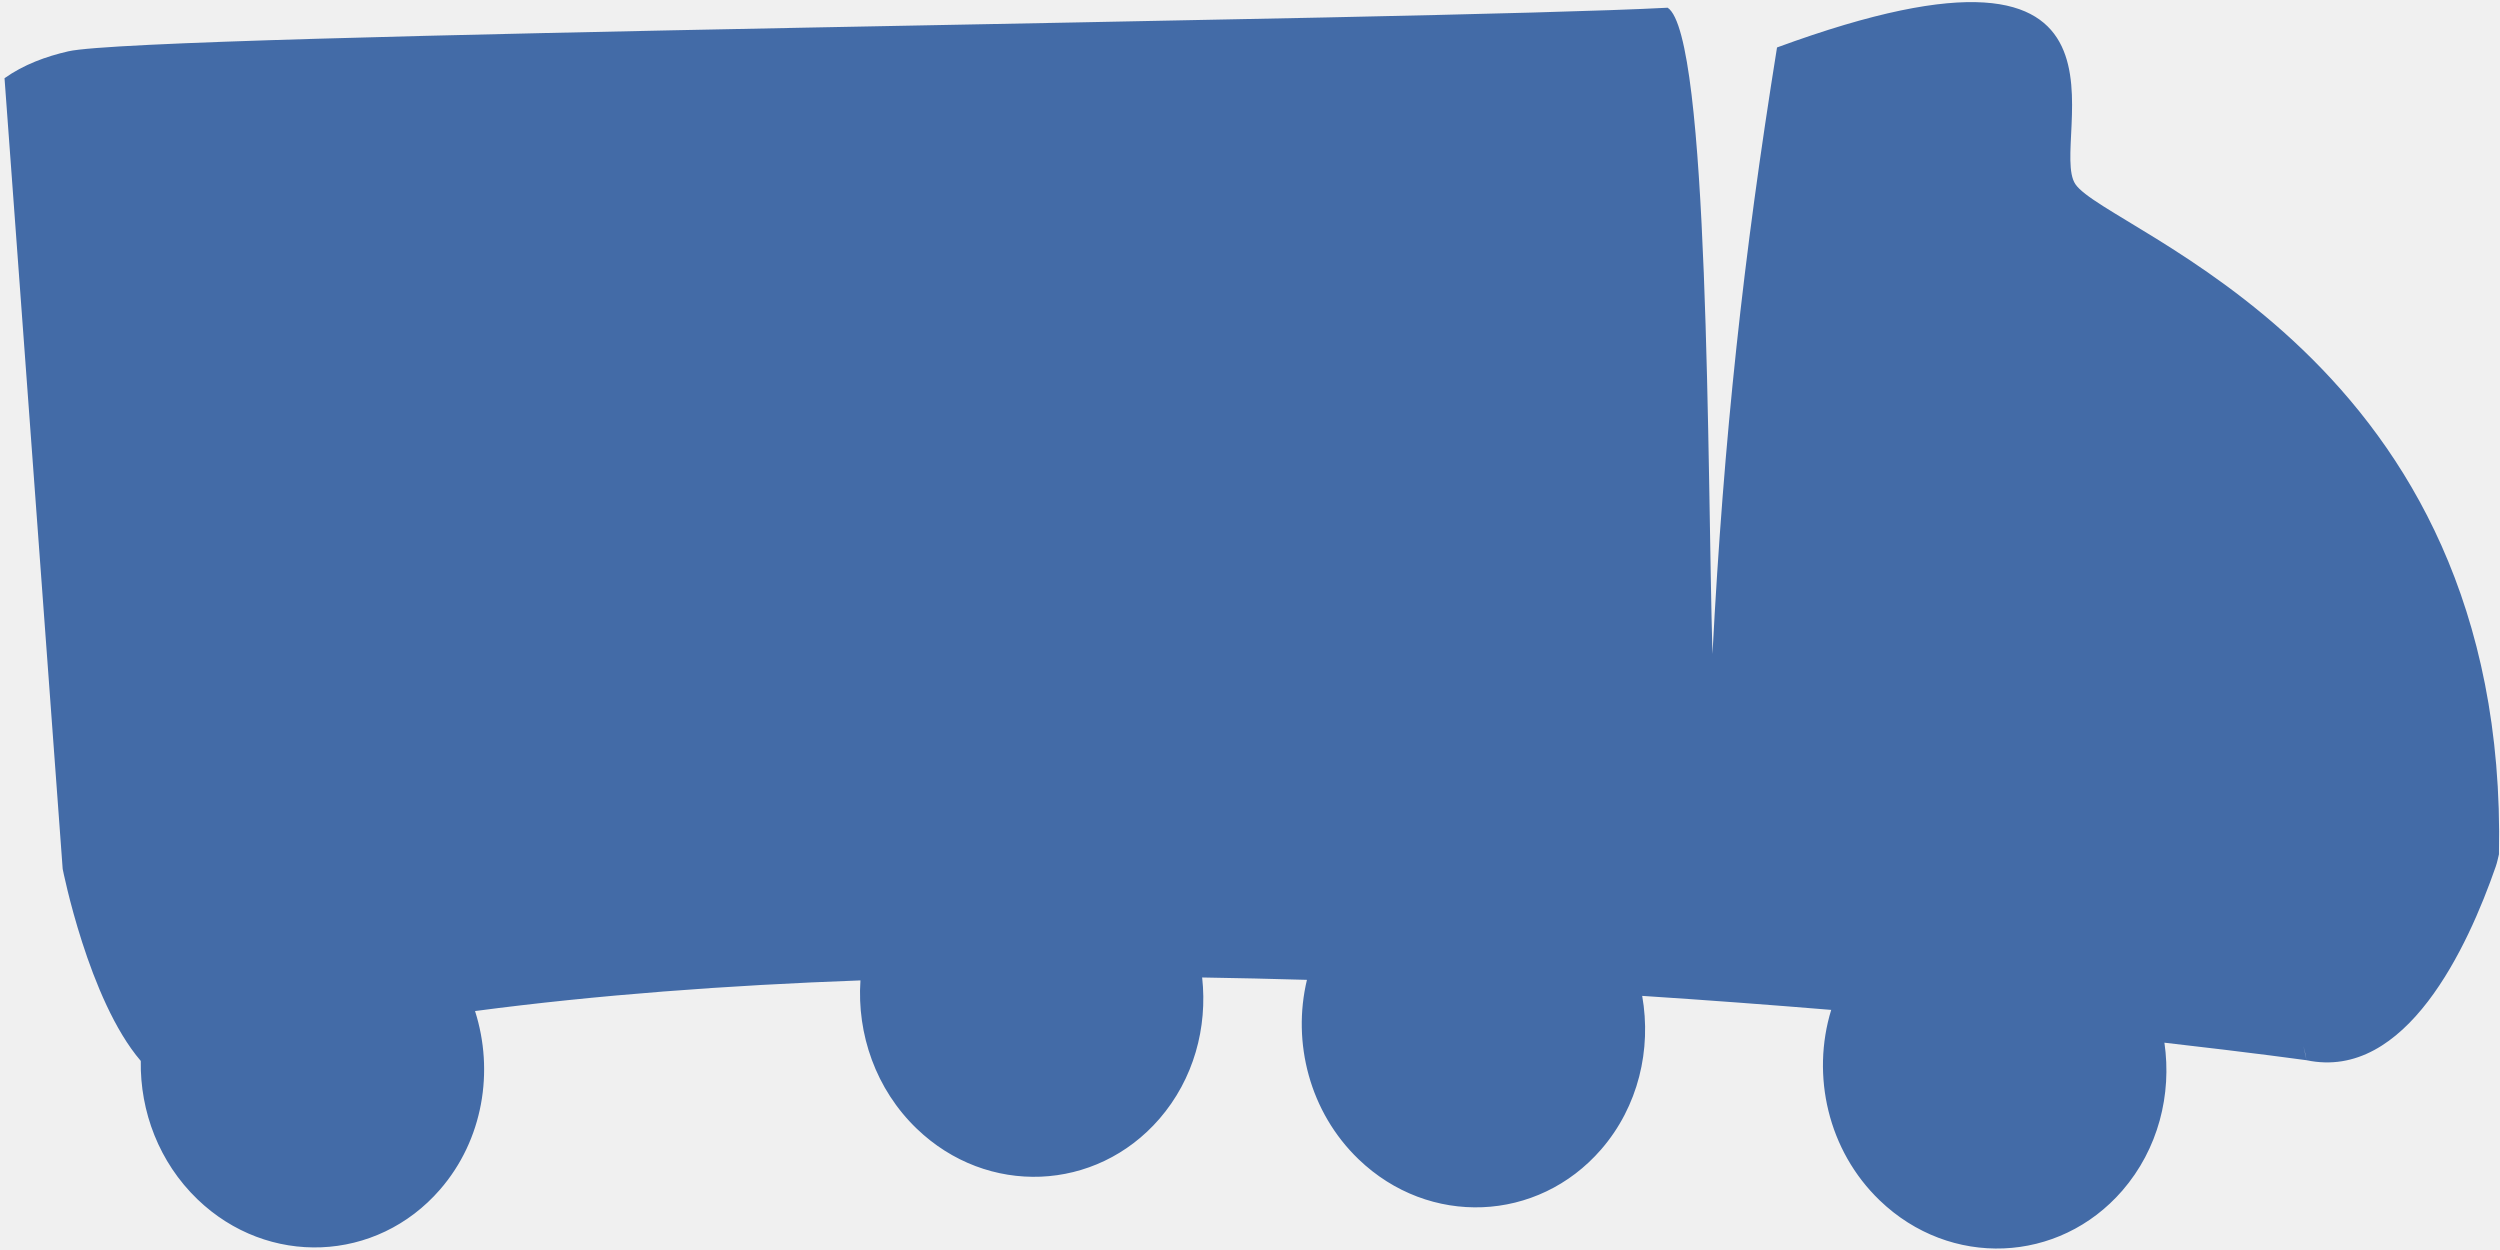
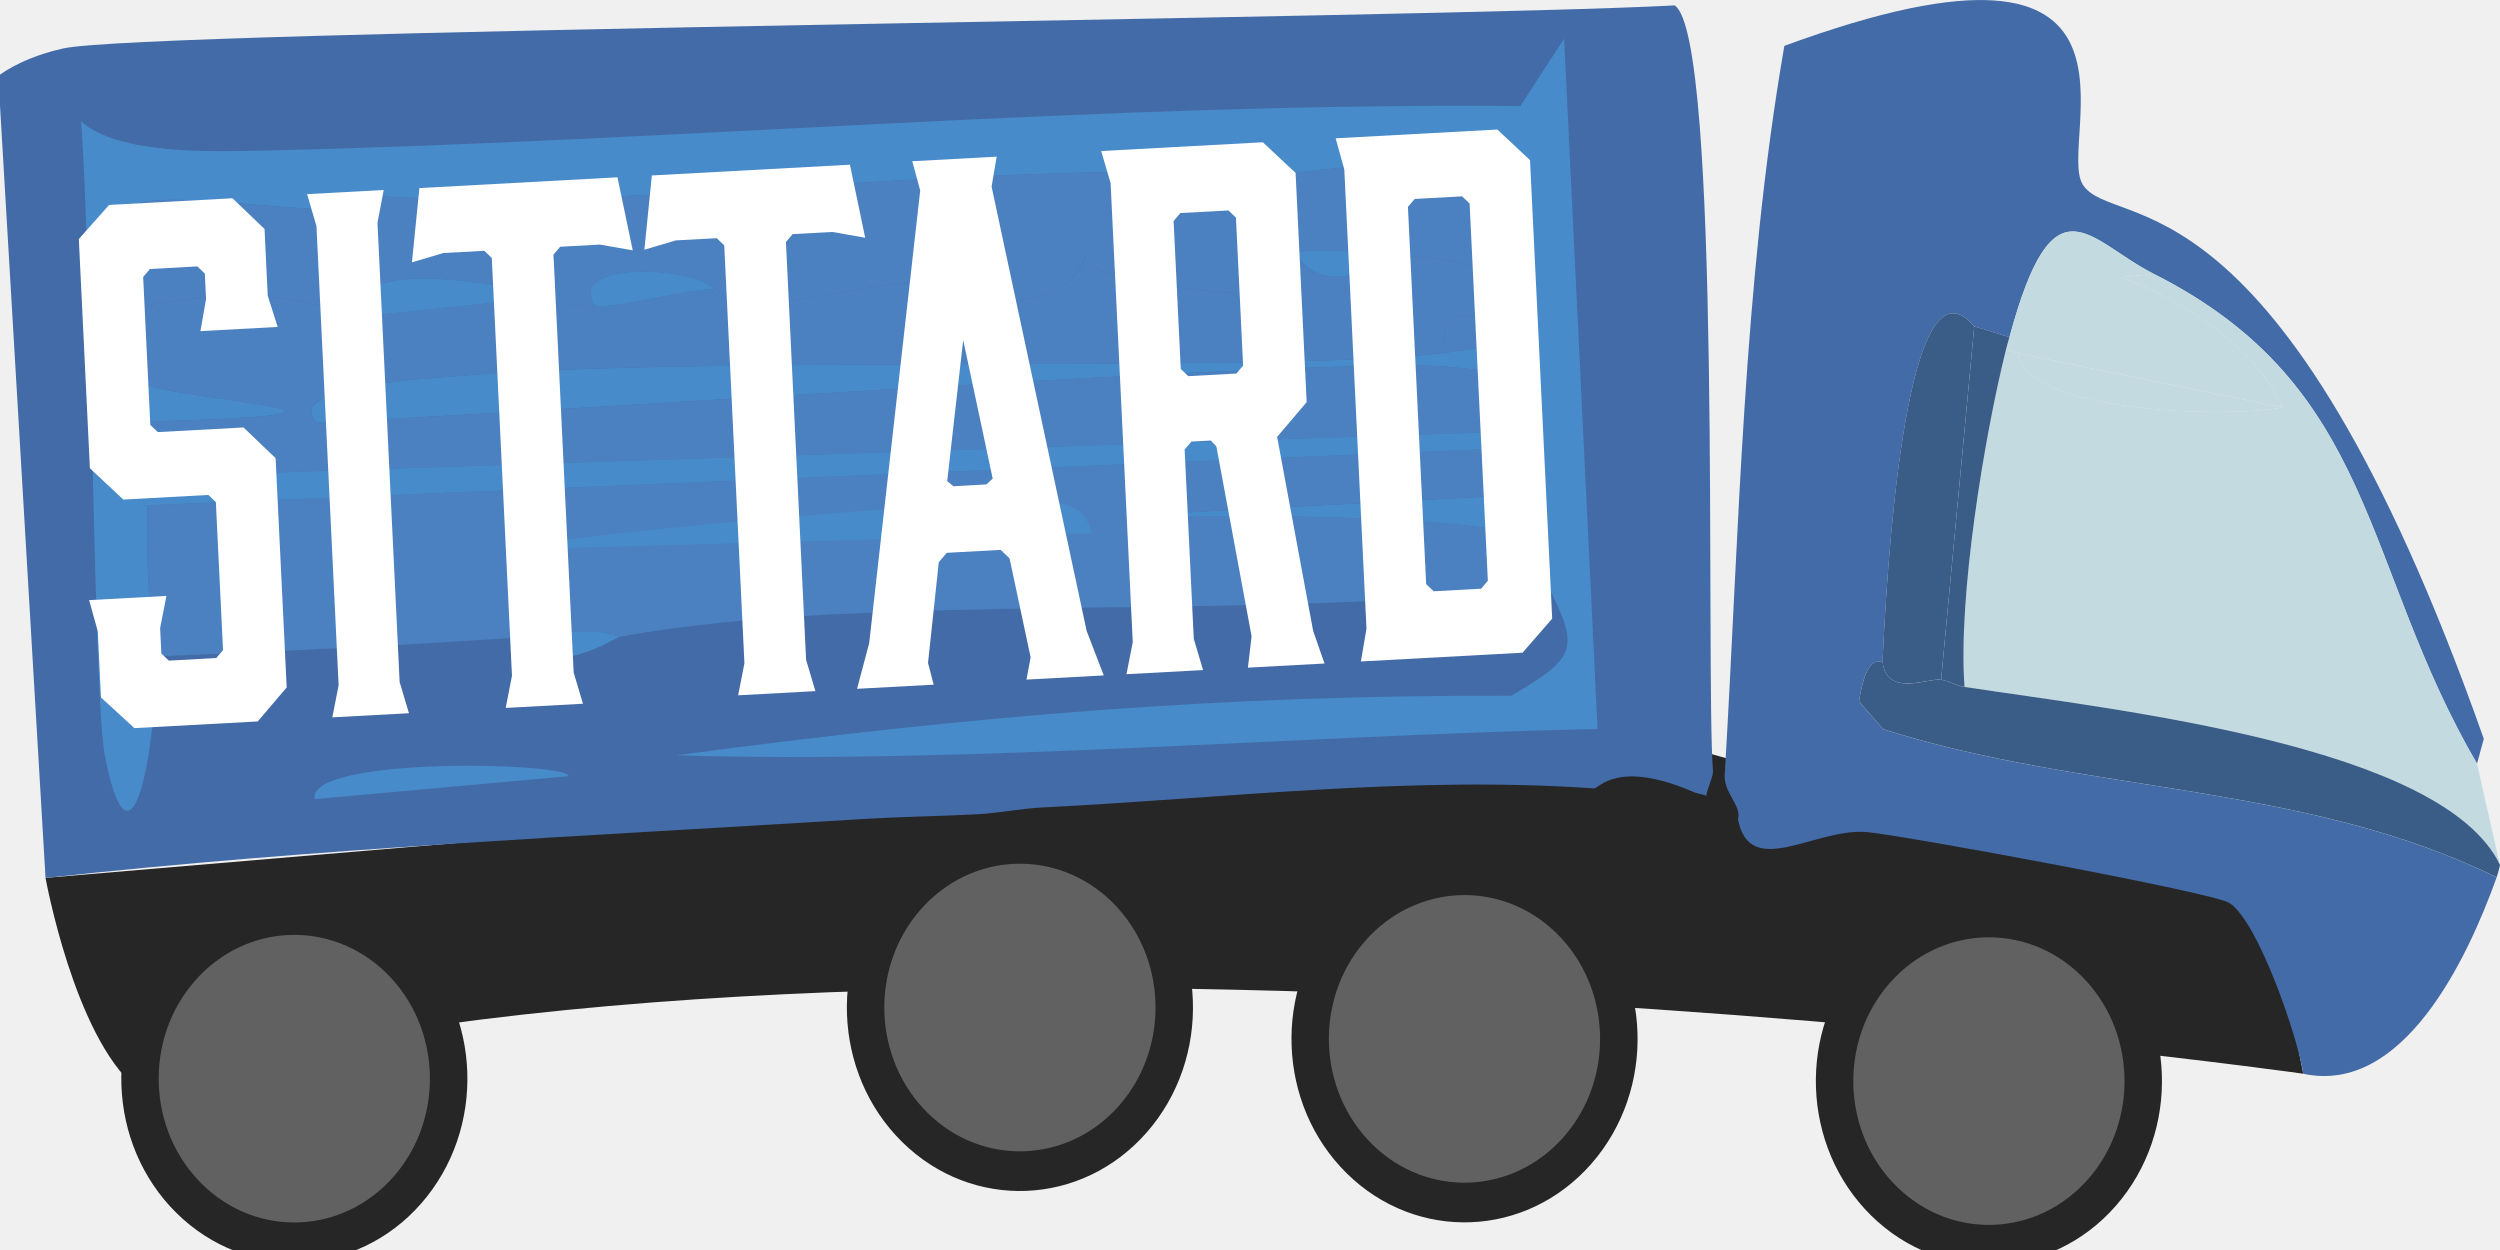
- <svg xmlns="http://www.w3.org/2000/svg" id="assets" viewBox="0 0 453.54 226.77">
+ <svg xmlns="http://www.w3.org/2000/svg" id="poster" viewBox="0 0 453.54 226.77">
  <defs>
    <style>
      .cls-1 {
+         fill: #262626;
+       }
+ 
+       .cls-2 {
+         fill: #3a5d88;
+       }
+ 
+       .cls-3 {
+         fill: #488bca;
+       }
+ 
+       .cls-4 {
+         fill: #fff;
+       }
+ 
+       .cls-5 {
+         fill: #626161;
+       }
+ 
+       .cls-6 {
        fill: #436ba7;
+       }
+ 
+       .cls-7 {
+         fill: #4b81c0;
+       }
+ 
+       .cls-8 {
+         fill: #c2dae0;
      }
    </style>
  </defs>
-   <path class="cls-1" d="M11.37,157.63s4.67,23.76,14.17,34.84c-.15,9.16,3.31,18.38,10.28,25.1,12.79,12.31,32.5,11.51,44.02-1.78,7.81-9.01,9.83-21.46,6.34-32.37,22.17-2.93,45.83-4.68,69.92-5.56-.66,9.74,2.77,19.74,10.21,26.9,12.79,12.31,32.5,11.51,44.02-1.78,6.24-7.2,8.76-16.59,7.76-25.65,6.38.1,12.72.25,19.01.43-2.72,11.37.48,23.99,9.36,32.54,12.79,12.31,32.5,11.51,44.02-1.78,6.75-7.79,9.15-18.13,7.44-27.85,12.02.78,23.5,1.65,34.29,2.54-3.64,11.87-.62,25.5,8.8,34.56,12.79,12.31,32.5,11.51,44.02-1.78,6.51-7.52,9-17.42,7.63-26.83,16.28,1.86,25.78,3.18,25.78,3.18l-.55-2.55c.26,1.01.45,1.88.55,2.55,18.04,3.81,29.26-20.54,34.33-35.14.25-.71.4-1.49.58-2.22,1.84-90.55-71.07-112.93-76.85-121.58-5.13-7.67,16.55-50.75-54.12-24.79-6.11,38.08-9.65,70.55-11.71,110.04-.95-32.91-.54-112.28-8.13-117.25C258.31,3.74,26.53,6.06,12.39,9.31c-4.05.93-8.1,2.41-11.57,4.88l10.55,143.43" />
+   <g>
+     <path class="cls-1" d="M417.84,194.79s-260-36.7-393.15,2.52c-11.25-9.42-16.43-38.05-16.43-38.05l293.6-24.9,68.72,19.42,41.01,9.67,6.26,31.34Z" />
+     <g>
+       <path class="cls-6" d="M452.93,159.17c-34.87-17.15-74.61-15.19-111.29-26.88l-4.39-5.01c1.42-9.48,4.26-6.81,4.28-7.23,1.29-28.3,5.43-74.19,16.64-60.83l6.38,1.96c8.06-29.84,14.29-17.49,26.18-11.49,40.53,20.45,37.5,52.63,58.64,88.85l1.23-4.51c-37.26-105.49-67.03-91.74-72.73-100.51-5.05-7.78,17.4-51.47-54.16-25.2-7.51,43.32-8.19,88.2-10.82,132.23-.2,3.35,3.13,5.62,2.4,8.07,2.16,11.16,14.14,1.41,23.55,2.35,7.32.73,62.59,10.92,65.6,12.84,5.33,3.41,12.56,24.88,13.41,30.99,18.12,3.88,29.77-20.81,35.08-35.62Z" />
+       <path class="cls-8" d="M449.36,138.53c-21.14-36.23-18.11-68.41-58.64-88.85l-5.93.62c10.33,3.63,24.98,12.94,29.24,23.64-11.37,2-46.5.68-47.99-9.86l-2.13-.65c-3.96,15.88-8.74,45.02-7.52,61.19,27.96,4.24,86.78,10.65,97.14,32.3" />
+       <path class="cls-2" d="M452.93,159.17c.26-.72.42-1.51.62-2.25-10.36-21.65-69.18-28.06-97.14-32.3-1.42-.21-2.83-1.07-4.25-1.31-2.22-.37-9.95,3.28-10.63-3.27-.02.43-2.86-2.25-4.28,7.23l4.39,5.01c36.69,11.69,76.43,9.73,111.29,26.88Z" />
+       <path class="cls-8" d="M414.03,73.94c-4.26-10.7-18.91-20.02-29.24-23.64l5.93-.62c-11.9-6-18.13-18.35-26.18,11.49-.2.75-.43,1.5-.62,2.25l2.13.65,47.99,9.86Z" />
+       <path class="cls-2" d="M352.15,123.31l6.01-64.1c-11.21-13.35-15.35,32.53-16.64,60.83.68,6.54,8.4,2.89,10.63,3.27Z" />
+       <path class="cls-2" d="M356.4,124.61c-1.22-16.17,3.56-45.31,7.52-61.19.19-.76.41-1.5.62-2.25l-6.38-1.96-6.01,64.1c1.42.24,2.84,1.09,4.25,1.31Z" />
+       <path class="cls-8" d="M414.03,73.94l-47.99-9.86c1.48,10.54,36.61,11.87,47.99,9.86Z" />
+       <g>
+         <path class="cls-6" d="M156.32,148.6c7.15-.44,13.95-.51,20.98-.88,3.67-.19,8.1-1.05,11.86-1.24,33.22-1.65,66.55-5.79,100.01-3.45.91.06,4.19-5.37,18.23.72.66.29,1.54.28,2.13.65.26-1.6,1.31-3.54,1.23-4.51-1.35-17.77,1.65-133.18-6.94-138.91C259.21,3.34,25.69,5.51,11.4,8.8c-4.09.94-8.19,2.44-11.72,4.95l8.58,145.52c49.19-5.4,98.69-7.62,148.06-10.67Z" />
+         <g>
+           <path class="cls-3" d="M28.47,119.07c.04-1.37-2.1-6.47-1.72-27.4,0-.26-1.39,1.49-.89-5.16.04-.5-2.93-1.08-.72-9.99,57.86-1.5,3.56-3.93-.28-7.41-.47-.43-1.85-10.52-2.23-12.9-.36-2.28-.42-17.18.37-18.2,4.24-5.51,47.58,4.33,43.32-2.56,41.13,2.77,85.8-3.49,137.09-4.27,16.41,5.35,43.03-4.7,72.8-.83-.5,30.31,8.03,30.7-13.8,33.62-28.01,3.74-134.11.49-177.36,4.1-7.49.62-33.69,1.84-27.69,8.59,40.94-1.75,185.95-12.03,205.5-10.11,24.93,2.45,12.52,4.85,14.09,11.66.04.16,1.98-.22,1.51,2.91-.07.47,5.57,3.78-3.53,8.69-152.69,8.2-9.07-.96,4.53,8.72,1,.71.22,5.55,1.34,7.74,5.83,11.4,5.17,13.01-6.61,19.95-52.66-.17-97.89,3.65-151.55,10.81,54.09,1.58,111.85-3.58,167.18-4.79l-6.07-125.21-7.95,12.21c-76.07-.68-152.04,6.35-227.98,8.08-9.72.22-26.41.7-33.11-5.29,1.87,24.28,2.27,104.32,4.29,114.89,4.21,22.02,8.78,4.69,9.49-17.84Z" />
+           <path class="cls-3" d="M57.1,144.97l46.06-4.16c.05-2.54-47.61-3.65-46.06,4.16Z" />
+           <path class="cls-7" d="M276.94,78.21c-1.57-6.81,10.84-9.2-14.09-11.66-19.55-1.92-164.56,8.36-205.5,10.11-6-6.74,20.2-7.96,27.69-8.59,43.26-3.61,149.35-.36,177.36-4.1-2.64-12.16,11.54-2.73,11.89-9.78.33-6.66-16.55-7.95-20.94-7.66-1,.07-13,8.63-18.23-.72-4.22.97-6.16,7.12-7.78,7.38-1.71.28-31.34-1.59-30.37-6.89-5.29,14.73-27.46,4.86-31.32,5.03-9.13.38-29.74,5.02-31.32,5.03-3.05.01-2.86-3.87-4.7-3.89-4.73-.05-17.25,3.32-21.59,3.13-8.68-.37-6.04-1.94-6.38-1.96l-35.57,3.72c-6.26-.02-13.18-7.42-43.46-1.15.38,2.38,1.76,12.47,2.23,12.9,3.84,3.49,58.13,5.91.28,7.41-2.2,8.91.76,9.49.72,9.99l251.08-8.31Z" />
+           <path class="cls-7" d="M66.08,57.36c-3.63-12.6,31.46-3.92,35.57-3.72.33.02-2.31,1.59,6.38,1.96-5.66-8.52,18.05-7.23,21.59-3.13,1.83.02,1.64,3.9,4.7,3.89,1.58,0,22.2-4.64,31.32-5.03,3.87-.16,26.03,9.7,31.32-5.03-.97,5.3,28.66,7.17,30.37,6.89,1.62-.26,3.56-6.41,7.78-7.38,3.29-.76,13.89-.14,18.23.72,4.39-.29,21.27,1,20.94,7.66-.35,7.05-14.53-2.38-11.89,9.78,21.83-2.92,13.3-3.3,13.8-33.62-29.76-3.88-56.39,6.17-72.8.83-51.29.78-95.96,7.04-137.09,4.27,4.26,6.89-39.08-2.95-43.32,2.56-.79,1.03-.73,15.93-.37,18.2,30.28-6.27,37.2,1.12,43.46,1.15Z" />
+           <g>
+             <path class="cls-7" d="M96.26,115.48c5.31-.37,10.81-1.96,16.11.07,45.02-8.5,120-2.52,168.42-9.29-1.12-2.19-.34-7.03-1.34-7.74-13.6-9.68-157.22-.52-4.53-8.72,9.1-4.9,3.46-8.22,3.53-8.69l-251.7,10.56c-.37,20.92,1.77,26.02,1.72,27.4,22.57-.91,45.26-2,67.79-3.59Z" />
+             <path class="cls-3" d="M112.37,115.55c-5.3-2.03-10.8-.44-16.11-.07,3.21,8.26,15.23.23,16.11.07Z" />
+             <path class="cls-3" d="M278.45,81.11c.47-3.12-1.47-2.75-1.51-2.91l-251.08,8.31c-.49,6.65.9,4.9.89,5.16l251.7-10.56Z" />
+             <path class="cls-3" d="M92.52,99.68l105.63-2.95c-1.47-4.19-2.72-4.59-6.51-5.67-4.87-1.38-89.17,5.59-99.12,8.61Z" />
+           </g>
+           <path class="cls-3" d="M101.66,53.64c-4.12-.2-39.2-8.88-35.57,3.72l35.57-3.72Z" />
+           <path class="cls-3" d="M129.62,52.47c-3.54-4.1-27.25-5.38-21.59,3.13,4.34.19,16.87-3.18,21.59-3.13Z" />
+           <path class="cls-3" d="M253.35,46.53c-4.34-.86-14.95-1.48-18.23-.72,5.24,9.35,17.23.79,18.23.72Z" />
+         </g>
+       </g>
+     </g>
+     <path class="cls-1" d="M337.8,173.49c-11.79,13.48-11.04,34.54,1.67,47.04,12.71,12.5,32.58,11.7,44.37-1.77,11.79-13.48,11.04-34.54-1.67-47.04-12.71-12.5-32.58-11.7-44.37,1.77Z" />
+     <path class="cls-1" d="M242.67,165.84c-11.79,13.48-11.04,34.54,1.67,47.04,12.71,12.5,32.58,11.7,44.37-1.77,11.79-13.48,11.04-34.54-1.67-47.04-12.71-12.5-32.58-11.7-44.37,1.77Z" />
+     <path class="cls-1" d="M162.01,160.15c-11.79,13.48-11.04,34.54,1.67,47.04,12.71,12.5,32.58,11.7,44.37-1.77,11.79-13.48,11.04-34.54-1.67-47.04-12.71-12.5-32.58-11.7-44.37,1.77Z" />
+     <path class="cls-1" d="M30.38,173.05c-11.79,13.48-11.04,34.54,1.67,47.04,12.71,12.5,32.58,11.7,44.37-1.77,11.79-13.48,11.04-34.54-1.67-47.04-12.71-12.5-32.58-11.7-44.37,1.77Z" />
+     <path class="cls-5" d="M342.78,178.39c-9.24,10.56-8.65,27.07,1.31,36.87,9.96,9.8,25.53,9.17,34.77-1.39,9.24-10.56,8.65-27.07-1.31-36.87-9.96-9.8-25.53-9.17-34.77,1.39Z" />
+     <path class="cls-5" d="M247.64,170.73c-9.24,10.56-8.65,27.07,1.31,36.87,9.96,9.8,25.53,9.17,34.77-1.39,9.24-10.56,8.65-27.07-1.31-36.87-9.96-9.8-25.53-9.17-34.77,1.39Z" />
+     <path class="cls-5" d="M166.99,165.04c-9.24,10.56-8.65,27.07,1.31,36.87,9.96,9.8,25.53,9.17,34.77-1.39,9.24-10.56,8.65-27.07-1.31-36.87-9.96-9.8-25.53-9.17-34.77,1.39Z" />
+     <path class="cls-5" d="M35.35,177.95c-9.24,10.56-8.65,27.07,1.31,36.87,9.96,9.8,25.53,9.17,34.77-1.39,9.24-10.56,8.65-27.07-1.31-36.87-9.96-9.8-25.53-9.17-34.77,1.39Z" />
+   </g>
+   <g>
+     <path class="cls-4" d="M37.38,54.25l-.22-4.62-1.36-1.3-8.6.47-1.23,1.44,1.3,26.85,1.36,1.3,15.55-.84,5.82,5.57,2.01,41.59-5.25,6.17-22.38,1.21-6.06-5.56-.58-11.99-1.57-5.67,14.02-.76-1.14,5.82.22,4.62,1.36,1.3,8.6-.47,1.23-1.44-1.3-26.85-1.36-1.3-15.43.84-6.06-5.68-2.01-41.59,5.49-6.18,22.38-1.21,5.82,5.57.58,12.11,1.81,5.66-14.02.76,1.02-5.81Z" />
+     <path class="cls-4" d="M61.43,124.31l-4.02-83.3-1.7-5.79,13.9-.75-1.13,5.95,4.02,83.3,1.69,5.67-13.9.75,1.14-5.82Z" />
+     <path class="cls-4" d="M101.64,44.75l-1.23,1.44,3.66,75.81,1.69,5.67-14.02.76,1.14-5.82-3.66-75.81-1.36-1.3-7.42.4-5.71,1.69,1.36-13.47,35.93-1.95,2.77,13.25-5.96-1.05-7.19.39Z" />
+     <path class="cls-4" d="M143.81,42.46l-1.23,1.44,3.66,75.81,1.69,5.67-14.02.76,1.14-5.82-3.66-75.81-1.36-1.3-7.42.4-5.71,1.69,1.36-13.47,35.93-1.95,2.77,13.25-5.96-1.05-7.19.39Z" />
+     <path class="cls-4" d="M186.97,119.25l-3.82-17.95-1.61-1.54-9.78.53-1.45,1.71-1.95,18.26,1.02,3.95-13.9.75,2.2-8.26,9.26-82.14-1.44-5.31,15.31-.83-.92,5.44,17.24,80.58,3.11,8.09-14.02.76.75-4.05ZM172.95,88.21l6.01-.33,1.13-1.06-5.35-25.13-2.9,25.58,1.11.94Z" />
+     <path class="cls-4" d="M201.47,33.19l-1.7-5.79,29.33-1.59,5.94,5.56,2.01,41.59-5.36,6.3,6.54,35.21,2.06,5.9-13.9.75.67-5.67-6.39-34.46-1-1.07-3.53.19-1.23,1.44,1.66,34.34,1.69,5.67-13.9.75,1.14-5.82-4.02-83.3ZM215.57,68.24l8.72-.47,1.23-1.44-1.3-26.85-1.36-1.3-8.72.47-1.23,1.44,1.3,26.85,1.36,1.3Z" />
+     <path class="cls-4" d="M277.57,29.06l4.02,83.17-5.37,6.18-29.33,1.59,1.01-5.94-4.02-83.3-1.57-5.67,29.33-1.59,5.94,5.56ZM260.09,107.27l8.6-.47,1.23-1.44-3.31-68.44-1.36-1.3-8.6.47-1.23,1.44,3.31,68.44,1.36,1.3Z" />
+   </g>
</svg>
